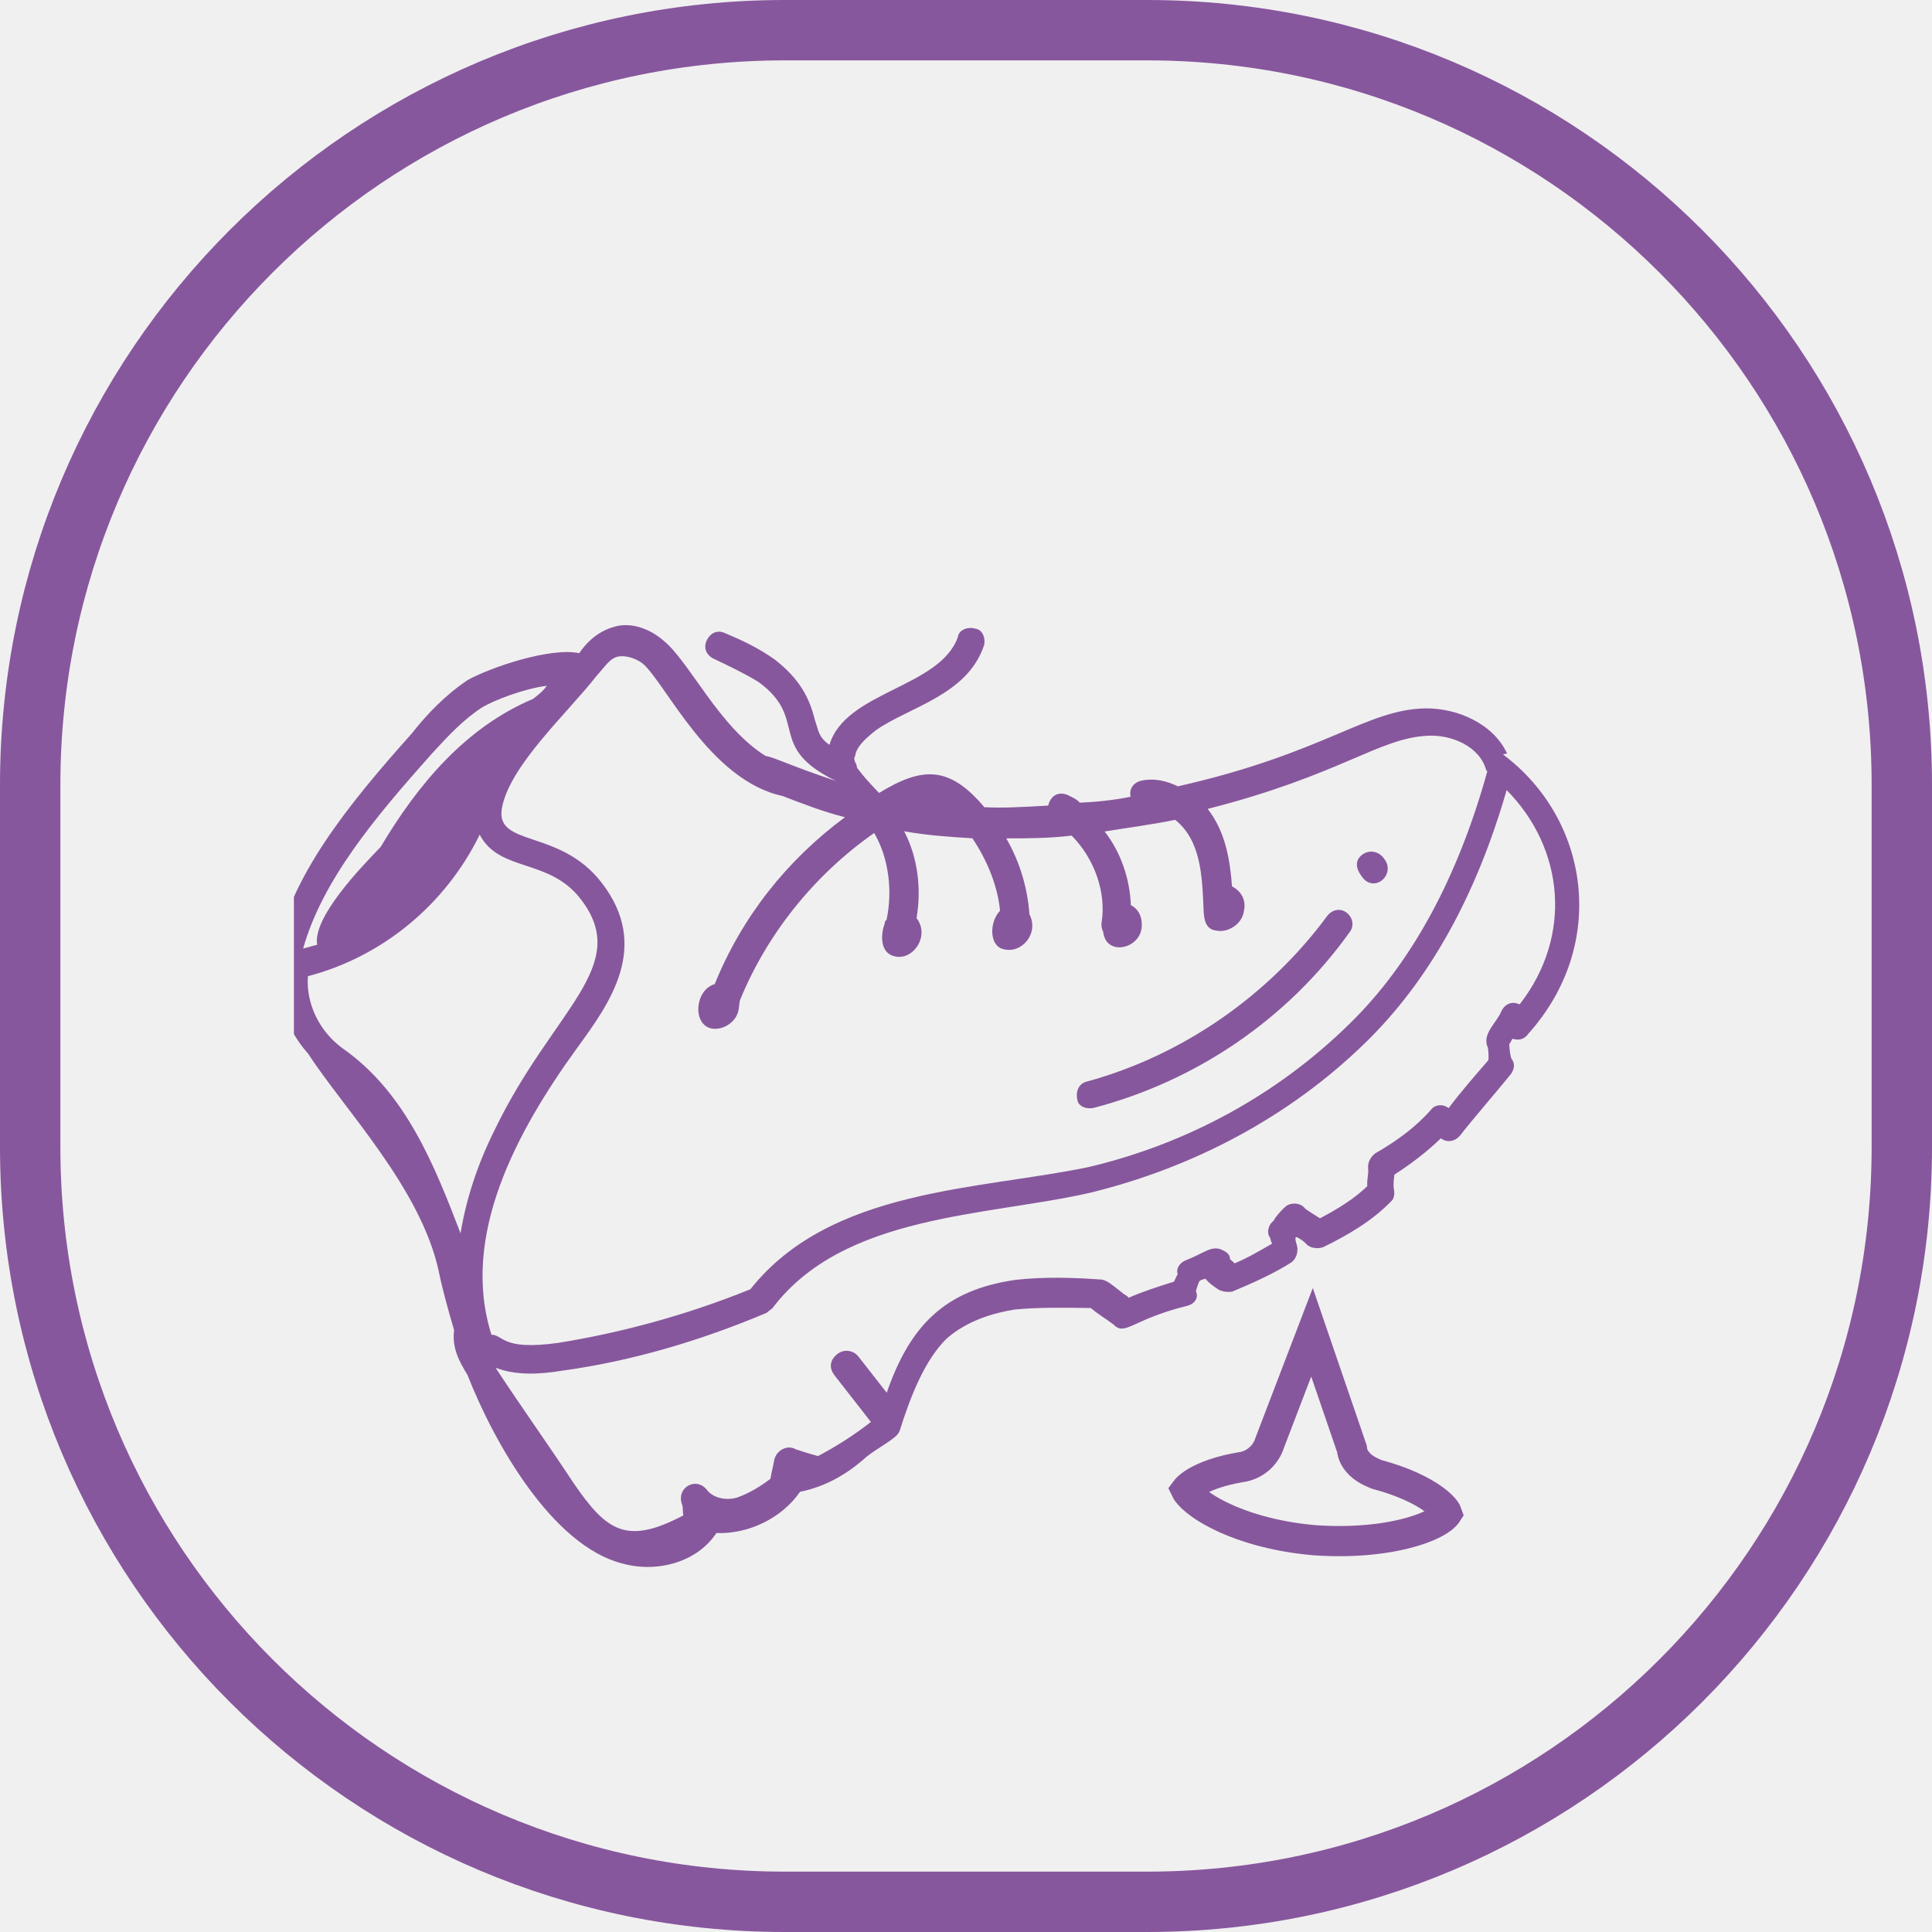
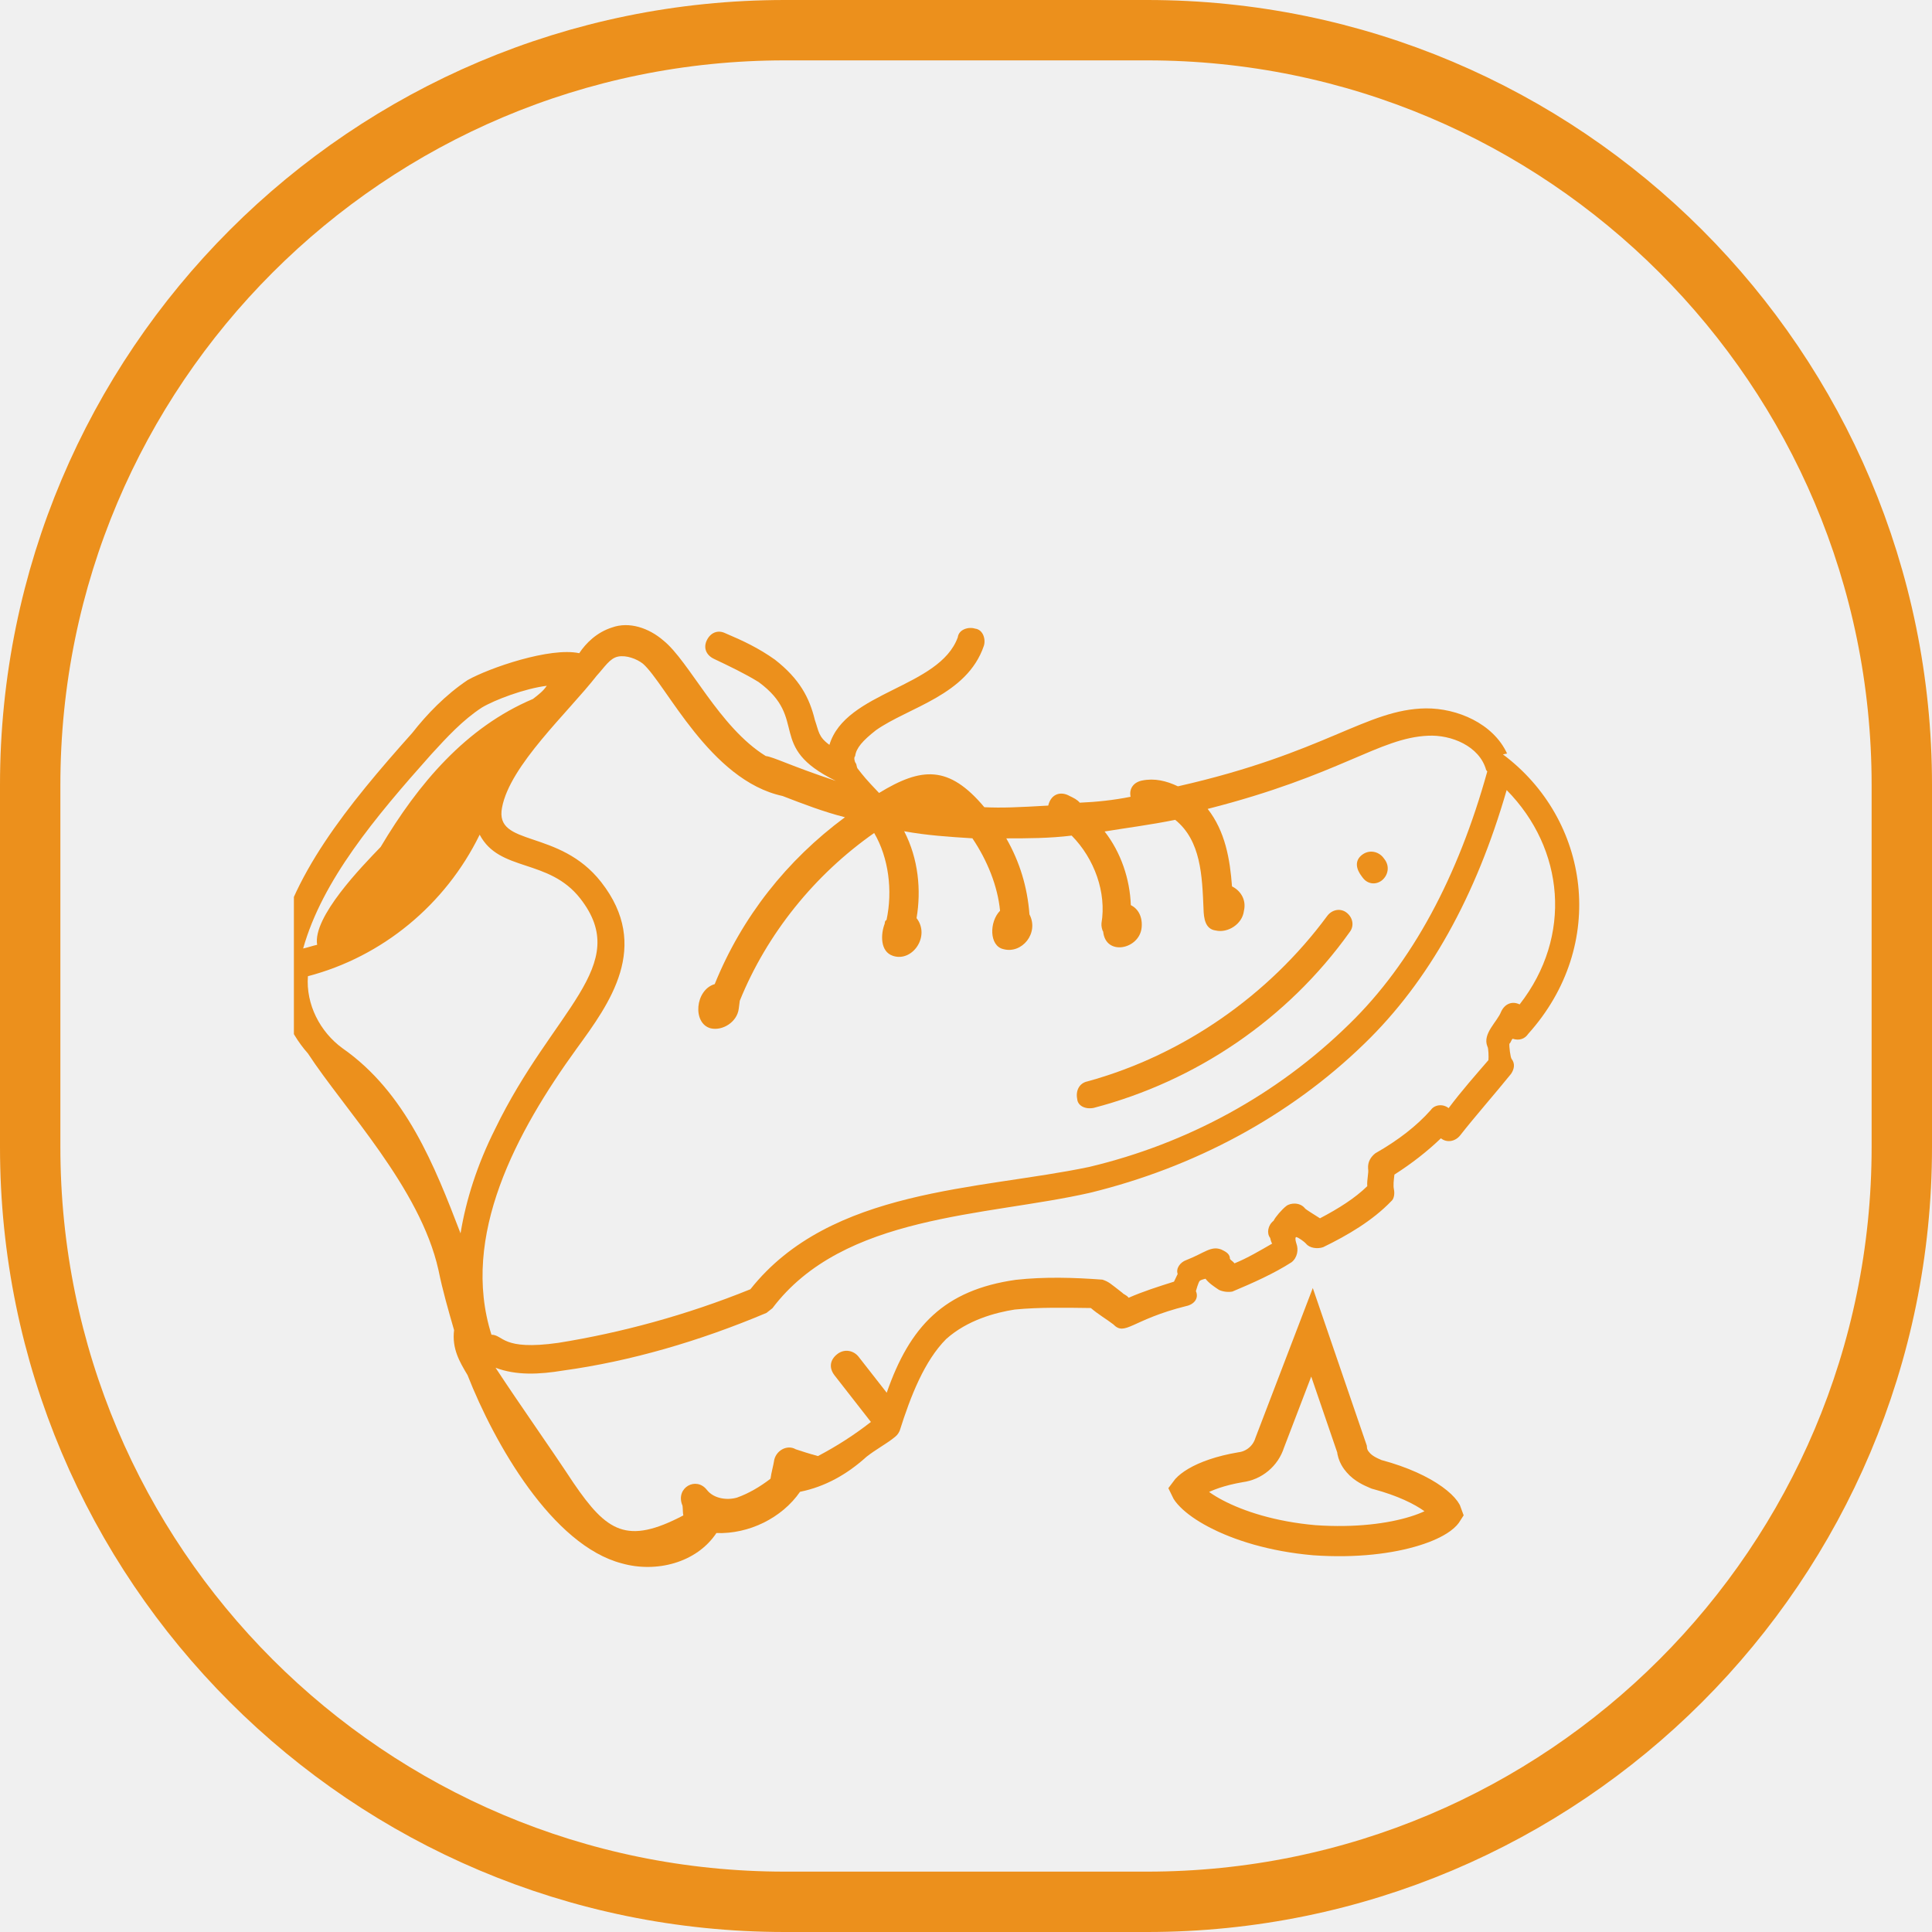
<svg xmlns="http://www.w3.org/2000/svg" width="32" height="32" viewBox="0 0 32 32" fill="none">
-   <rect x="0.5" y="0.5" width="31" height="31" rx="12.5" stroke="#87579D" />
+   <rect x="0.5" y="0.5" width="31" height="31" rx="12.5" stroke="#EC901C" />
  <g clip-path="url(#clip0_1708_703)">
-     <path d="M24.962 12.481C24.732 11.982 24.134 11.729 23.618 11.733C22.629 11.746 21.956 12.471 19.51 13.024C19.319 12.933 19.123 12.886 18.916 12.928C18.778 12.956 18.698 13.059 18.726 13.197C18.45 13.253 18.154 13.284 17.884 13.295C17.845 13.246 17.781 13.215 17.718 13.185C17.571 13.1 17.408 13.147 17.362 13.343C16.864 13.372 16.594 13.384 16.304 13.37C15.716 12.67 15.264 12.704 14.56 13.134C14.341 12.905 14.303 12.855 14.206 12.731C14.186 12.707 14.192 12.662 14.172 12.638C14.153 12.613 14.139 12.544 14.164 12.524C14.18 12.392 14.285 12.27 14.508 12.095C15.049 11.713 16.015 11.518 16.295 10.699C16.331 10.591 16.284 10.428 16.151 10.412C16.043 10.377 15.88 10.424 15.864 10.556C15.559 11.394 14.004 11.45 13.738 12.337C13.553 12.203 13.563 12.114 13.497 11.926C13.407 11.556 13.244 11.245 12.834 10.925C12.566 10.735 12.311 10.614 12.013 10.488C11.886 10.427 11.767 10.48 11.706 10.607C11.646 10.734 11.699 10.853 11.826 10.913C12.08 11.034 12.335 11.155 12.564 11.296C13.408 11.915 12.68 12.365 13.844 12.934C13.089 12.684 12.816 12.538 12.683 12.522C11.911 12.046 11.417 10.953 10.988 10.609C10.745 10.399 10.421 10.292 10.14 10.392C9.883 10.473 9.704 10.653 9.594 10.819C9.113 10.715 8.105 11.062 7.744 11.265C7.377 11.511 7.068 11.833 6.828 12.14C5.762 13.333 4.784 14.537 4.558 15.833C4.552 15.877 4.547 15.921 4.566 15.946L4.561 15.99C4.555 16.034 4.575 16.059 4.594 16.084C4.578 16.576 4.765 17.07 5.1 17.448C5.704 18.374 6.958 19.673 7.262 21.034C7.332 21.379 7.427 21.705 7.521 22.031C7.483 22.34 7.614 22.558 7.744 22.776C8.188 23.908 9.148 25.596 10.301 25.895C10.864 26.054 11.535 25.889 11.866 25.392C12.402 25.412 12.951 25.143 13.251 24.709C13.665 24.625 14.027 24.423 14.355 24.126C14.504 24.01 14.672 23.919 14.796 23.822C14.846 23.783 14.871 23.763 14.901 23.7C15.085 23.116 15.313 22.539 15.671 22.179C16.024 21.863 16.488 21.74 16.808 21.69C17.217 21.65 17.664 21.66 18.068 21.665C18.189 21.77 18.336 21.855 18.439 21.935C18.638 22.139 18.739 21.86 19.642 21.634C19.78 21.606 19.86 21.504 19.808 21.385C19.808 21.385 19.849 21.233 19.873 21.214C19.898 21.194 19.967 21.18 19.967 21.18C20.025 21.255 20.108 21.31 20.191 21.365C20.255 21.395 20.343 21.406 20.413 21.392C20.744 21.253 21.1 21.095 21.392 20.907C21.491 20.829 21.508 20.696 21.474 20.602C21.474 20.602 21.441 20.509 21.466 20.489C21.51 20.495 21.612 20.575 21.632 20.599C21.69 20.674 21.823 20.69 21.916 20.657C22.322 20.46 22.733 20.218 23.042 19.897C23.091 19.859 23.102 19.77 23.088 19.701C23.074 19.632 23.085 19.544 23.096 19.455C23.389 19.267 23.637 19.073 23.866 18.854C23.968 18.934 24.106 18.906 24.186 18.804C24.426 18.497 24.765 18.112 25.029 17.785C25.084 17.702 25.095 17.614 25.037 17.539C25.017 17.515 24.995 17.332 25 17.288C25.025 17.269 25.03 17.224 25.055 17.205C25.163 17.241 25.257 17.207 25.312 17.124C26.638 15.649 26.332 13.57 24.893 12.495L24.962 12.481ZM10.237 10.875C10.375 10.848 10.547 10.913 10.649 10.993C11.034 11.332 11.758 12.925 12.961 13.184C13.303 13.316 13.646 13.448 13.995 13.536C13.032 14.248 12.288 15.189 11.838 16.3C11.512 16.395 11.466 16.95 11.77 17.032C11.966 17.079 12.209 16.929 12.236 16.708L12.253 16.576C12.703 15.464 13.497 14.484 14.479 13.797C14.72 14.208 14.787 14.755 14.684 15.236C14.659 15.255 14.659 15.255 14.653 15.3C14.587 15.471 14.574 15.761 14.79 15.832C15.113 15.94 15.413 15.505 15.181 15.207C15.26 14.746 15.212 14.224 14.976 13.768C15.349 13.837 15.727 13.861 16.106 13.885C16.353 14.252 16.525 14.677 16.564 15.085C16.385 15.265 16.381 15.669 16.621 15.721C16.925 15.803 17.214 15.457 17.051 15.145C17.017 14.692 16.889 14.273 16.667 13.886C17.026 13.886 17.385 13.885 17.75 13.84C18.129 14.223 18.329 14.786 18.244 15.292C18.239 15.336 18.253 15.405 18.272 15.43C18.312 15.838 18.864 15.727 18.908 15.373C18.929 15.196 18.857 15.053 18.73 14.992C18.715 14.564 18.568 14.12 18.296 13.772C18.686 13.708 19.05 13.663 19.465 13.579C19.893 13.924 19.911 14.509 19.934 15.05C19.938 15.208 19.96 15.39 20.137 15.412C20.333 15.458 20.576 15.309 20.603 15.088C20.65 14.891 20.533 14.742 20.406 14.682C20.372 14.229 20.294 13.771 20.003 13.398C22.203 12.838 22.84 12.221 23.652 12.186C24.036 12.166 24.506 12.358 24.615 12.753L24.634 12.778C24.152 14.514 23.392 15.946 22.348 16.962C21.148 18.139 19.659 18.943 18.041 19.328C16.221 19.711 13.757 19.677 12.429 21.354C11.366 21.785 10.276 22.077 9.246 22.242C8.309 22.374 8.342 22.109 8.14 22.107C7.623 20.473 8.553 18.747 9.553 17.366C10.092 16.625 10.792 15.678 9.958 14.611C9.26 13.717 8.189 14.035 8.315 13.377C8.446 12.675 9.405 11.805 9.884 11.191C10.014 11.05 10.099 10.903 10.237 10.875ZM7.945 13.825C8.273 14.449 9.087 14.212 9.611 14.882C10.483 15.999 9.162 16.712 8.199 18.703C7.902 19.295 7.718 19.878 7.628 20.428C7.203 19.321 6.725 18.096 5.671 17.361C5.301 17.091 5.065 16.636 5.1 16.169C6.328 15.848 7.376 14.989 7.945 13.825ZM7.144 12.493C7.403 12.21 7.662 11.928 7.98 11.72C8.197 11.59 8.692 11.404 9.056 11.359C9.001 11.442 8.927 11.5 8.827 11.577C7.715 12.047 6.927 12.982 6.305 14.028C5.996 14.349 5.175 15.19 5.253 15.649C5.184 15.663 5.09 15.696 5.021 15.71C5.339 14.582 6.207 13.544 7.144 12.493ZM25.17 16.636C25.043 16.575 24.924 16.628 24.864 16.755C24.798 16.927 24.55 17.12 24.636 17.333C24.655 17.358 24.658 17.515 24.653 17.559C24.443 17.803 24.209 18.066 23.994 18.354C23.892 18.274 23.754 18.302 23.699 18.385C23.465 18.648 23.167 18.881 22.78 19.102C22.706 19.16 22.651 19.244 22.66 19.357C22.673 19.426 22.638 19.534 22.646 19.647C22.442 19.846 22.175 20.015 21.863 20.179C21.78 20.124 21.633 20.038 21.614 20.014C21.536 19.914 21.379 19.918 21.304 19.976C21.23 20.034 21.125 20.156 21.095 20.219C20.996 20.297 20.979 20.43 21.038 20.504C21.038 20.504 21.052 20.573 21.071 20.598C20.878 20.709 20.66 20.839 20.447 20.925C20.409 20.875 20.364 20.87 20.37 20.826C20.356 20.757 20.292 20.727 20.229 20.696C20.057 20.63 19.953 20.752 19.646 20.872C19.552 20.905 19.472 21.007 19.506 21.101L19.445 21.228C19.189 21.309 18.932 21.39 18.694 21.495C18.656 21.446 18.611 21.44 18.592 21.415C18.387 21.256 18.368 21.231 18.26 21.195C17.793 21.16 17.301 21.145 16.824 21.198C15.636 21.367 15.068 21.97 14.687 23.068L14.221 22.472C14.144 22.373 13.992 22.331 13.868 22.428C13.744 22.525 13.727 22.658 13.824 22.782L14.425 23.552C14.152 23.765 13.86 23.953 13.548 24.117C13.396 24.076 13.288 24.04 13.181 24.005C13.034 23.919 12.841 24.03 12.819 24.207C12.814 24.251 12.773 24.403 12.762 24.492C12.588 24.627 12.395 24.738 12.207 24.805C12.044 24.852 11.823 24.825 11.707 24.676C11.532 24.453 11.196 24.636 11.296 24.918C11.315 24.942 11.304 25.031 11.318 25.1C10.383 25.591 10.051 25.371 9.499 24.562C9.064 23.903 8.624 23.288 8.208 22.654C8.551 22.785 8.935 22.765 9.324 22.701C10.443 22.547 11.583 22.215 12.695 21.746L12.794 21.668C13.973 20.108 16.324 20.15 18.055 19.756C19.767 19.338 21.351 18.5 22.6 17.285C23.669 16.25 24.448 14.842 24.955 13.086C25.913 14.057 26.049 15.509 25.17 16.636Z" fill="#87579D" />
-     <path d="M18.116 18.35C19.808 17.907 21.325 16.882 22.355 15.438C22.435 15.335 22.407 15.197 22.305 15.117C22.203 15.037 22.064 15.065 21.985 15.168C21.015 16.485 19.592 17.477 18.013 17.911C17.875 17.939 17.814 18.066 17.842 18.204C17.851 18.317 17.978 18.378 18.116 18.35ZM22.887 14.583C22.986 14.505 23.027 14.353 22.93 14.229L22.911 14.204C22.833 14.105 22.681 14.064 22.557 14.161C22.433 14.258 22.461 14.396 22.558 14.52L22.577 14.545C22.655 14.644 22.787 14.66 22.887 14.583Z" fill="#87579D" />
+     <path d="M24.962 12.481C24.732 11.982 24.134 11.729 23.618 11.733C22.629 11.746 21.956 12.471 19.51 13.024C19.319 12.933 19.123 12.886 18.916 12.928C18.778 12.956 18.698 13.059 18.726 13.197C18.45 13.253 18.154 13.284 17.884 13.295C17.845 13.246 17.781 13.215 17.718 13.185C17.571 13.1 17.408 13.147 17.362 13.343C16.864 13.372 16.594 13.384 16.304 13.37C15.716 12.67 15.264 12.704 14.56 13.134C14.341 12.905 14.303 12.855 14.206 12.731C14.186 12.707 14.192 12.662 14.172 12.638C14.153 12.613 14.139 12.544 14.164 12.524C14.18 12.392 14.285 12.27 14.508 12.095C15.049 11.713 16.015 11.518 16.295 10.699C16.331 10.591 16.284 10.428 16.151 10.412C16.043 10.377 15.88 10.424 15.864 10.556C15.559 11.394 14.004 11.45 13.738 12.337C13.553 12.203 13.563 12.114 13.497 11.926C13.407 11.556 13.244 11.245 12.834 10.925C12.566 10.735 12.311 10.614 12.013 10.488C11.886 10.427 11.767 10.48 11.706 10.607C11.646 10.734 11.699 10.853 11.826 10.913C12.08 11.034 12.335 11.155 12.564 11.296C13.408 11.915 12.68 12.365 13.844 12.934C13.089 12.684 12.816 12.538 12.683 12.522C11.911 12.046 11.417 10.953 10.988 10.609C10.745 10.399 10.421 10.292 10.14 10.392C9.883 10.473 9.704 10.653 9.594 10.819C9.113 10.715 8.105 11.062 7.744 11.265C7.377 11.511 7.068 11.833 6.828 12.14C5.762 13.333 4.784 14.537 4.558 15.833C4.552 15.877 4.547 15.921 4.566 15.946L4.561 15.99C4.555 16.034 4.575 16.059 4.594 16.084C4.578 16.576 4.765 17.07 5.1 17.448C5.704 18.374 6.958 19.673 7.262 21.034C7.332 21.379 7.427 21.705 7.521 22.031C7.483 22.34 7.614 22.558 7.744 22.776C8.188 23.908 9.148 25.596 10.301 25.895C10.864 26.054 11.535 25.889 11.866 25.392C12.402 25.412 12.951 25.143 13.251 24.709C13.665 24.625 14.027 24.423 14.355 24.126C14.504 24.01 14.672 23.919 14.796 23.822C14.846 23.783 14.871 23.763 14.901 23.7C15.085 23.116 15.313 22.539 15.671 22.179C16.024 21.863 16.488 21.74 16.808 21.69C17.217 21.65 17.664 21.66 18.068 21.665C18.189 21.77 18.336 21.855 18.439 21.935C18.638 22.139 18.739 21.86 19.642 21.634C19.78 21.606 19.86 21.504 19.808 21.385C19.808 21.385 19.849 21.233 19.873 21.214C19.898 21.194 19.967 21.18 19.967 21.18C20.025 21.255 20.108 21.31 20.191 21.365C20.255 21.395 20.343 21.406 20.413 21.392C20.744 21.253 21.1 21.095 21.392 20.907C21.491 20.829 21.508 20.696 21.474 20.602C21.474 20.602 21.441 20.509 21.466 20.489C21.51 20.495 21.612 20.575 21.632 20.599C21.69 20.674 21.823 20.69 21.916 20.657C22.322 20.46 22.733 20.218 23.042 19.897C23.091 19.859 23.102 19.77 23.088 19.701C23.074 19.632 23.085 19.544 23.096 19.455C23.389 19.267 23.637 19.073 23.866 18.854C23.968 18.934 24.106 18.906 24.186 18.804C24.426 18.497 24.765 18.112 25.029 17.785C25.084 17.702 25.095 17.614 25.037 17.539C25.017 17.515 24.995 17.332 25 17.288C25.025 17.269 25.03 17.224 25.055 17.205C25.163 17.241 25.257 17.207 25.312 17.124C26.638 15.649 26.332 13.57 24.893 12.495L24.962 12.481ZM10.237 10.875C10.375 10.848 10.547 10.913 10.649 10.993C11.034 11.332 11.758 12.925 12.961 13.184C13.303 13.316 13.646 13.448 13.995 13.536C13.032 14.248 12.288 15.189 11.838 16.3C11.512 16.395 11.466 16.95 11.77 17.032C11.966 17.079 12.209 16.929 12.236 16.708L12.253 16.576C12.703 15.464 13.497 14.484 14.479 13.797C14.72 14.208 14.787 14.755 14.684 15.236C14.659 15.255 14.659 15.255 14.653 15.3C14.587 15.471 14.574 15.761 14.79 15.832C15.113 15.94 15.413 15.505 15.181 15.207C15.26 14.746 15.212 14.224 14.976 13.768C15.349 13.837 15.727 13.861 16.106 13.885C16.353 14.252 16.525 14.677 16.564 15.085C16.385 15.265 16.381 15.669 16.621 15.721C16.925 15.803 17.214 15.457 17.051 15.145C17.017 14.692 16.889 14.273 16.667 13.886C17.026 13.886 17.385 13.885 17.75 13.84C18.129 14.223 18.329 14.786 18.244 15.292C18.239 15.336 18.253 15.405 18.272 15.43C18.312 15.838 18.864 15.727 18.908 15.373C18.929 15.196 18.857 15.053 18.73 14.992C18.715 14.564 18.568 14.12 18.296 13.772C18.686 13.708 19.05 13.663 19.465 13.579C19.893 13.924 19.911 14.509 19.934 15.05C19.938 15.208 19.96 15.39 20.137 15.412C20.333 15.458 20.576 15.309 20.603 15.088C20.65 14.891 20.533 14.742 20.406 14.682C20.372 14.229 20.294 13.771 20.003 13.398C22.203 12.838 22.84 12.221 23.652 12.186C24.036 12.166 24.506 12.358 24.615 12.753L24.634 12.778C24.152 14.514 23.392 15.946 22.348 16.962C21.148 18.139 19.659 18.943 18.041 19.328C16.221 19.711 13.757 19.677 12.429 21.354C11.366 21.785 10.276 22.077 9.246 22.242C8.309 22.374 8.342 22.109 8.14 22.107C7.623 20.473 8.553 18.747 9.553 17.366C10.092 16.625 10.792 15.678 9.958 14.611C9.26 13.717 8.189 14.035 8.315 13.377C8.446 12.675 9.405 11.805 9.884 11.191C10.014 11.05 10.099 10.903 10.237 10.875ZM7.945 13.825C8.273 14.449 9.087 14.212 9.611 14.882C10.483 15.999 9.162 16.712 8.199 18.703C7.902 19.295 7.718 19.878 7.628 20.428C7.203 19.321 6.725 18.096 5.671 17.361C5.301 17.091 5.065 16.636 5.1 16.169C6.328 15.848 7.376 14.989 7.945 13.825ZM7.144 12.493C7.403 12.21 7.662 11.928 7.98 11.72C8.197 11.59 8.692 11.404 9.056 11.359C9.001 11.442 8.927 11.5 8.827 11.577C7.715 12.047 6.927 12.982 6.305 14.028C5.996 14.349 5.175 15.19 5.253 15.649C5.184 15.663 5.09 15.696 5.021 15.71C5.339 14.582 6.207 13.544 7.144 12.493ZM25.17 16.636C25.043 16.575 24.924 16.628 24.864 16.755C24.798 16.927 24.55 17.12 24.636 17.333C24.655 17.358 24.658 17.515 24.653 17.559C24.443 17.803 24.209 18.066 23.994 18.354C23.892 18.274 23.754 18.302 23.699 18.385C23.465 18.648 23.167 18.881 22.78 19.102C22.706 19.16 22.651 19.244 22.66 19.357C22.673 19.426 22.638 19.534 22.646 19.647C22.442 19.846 22.175 20.015 21.863 20.179C21.78 20.124 21.633 20.038 21.614 20.014C21.536 19.914 21.379 19.918 21.304 19.976C21.23 20.034 21.125 20.156 21.095 20.219C20.996 20.297 20.979 20.43 21.038 20.504C21.038 20.504 21.052 20.573 21.071 20.598C20.878 20.709 20.66 20.839 20.447 20.925C20.409 20.875 20.364 20.87 20.37 20.826C20.356 20.757 20.292 20.727 20.229 20.696C20.057 20.63 19.953 20.752 19.646 20.872C19.552 20.905 19.472 21.007 19.506 21.101L19.445 21.228C19.189 21.309 18.932 21.39 18.694 21.495C18.656 21.446 18.611 21.44 18.592 21.415C18.387 21.256 18.368 21.231 18.26 21.195C17.793 21.16 17.301 21.145 16.824 21.198C15.636 21.367 15.068 21.97 14.687 23.068L14.221 22.472C14.144 22.373 13.992 22.331 13.868 22.428C13.744 22.525 13.727 22.658 13.824 22.782L14.425 23.552C14.152 23.765 13.86 23.953 13.548 24.117C13.396 24.076 13.288 24.04 13.181 24.005C13.034 23.919 12.841 24.03 12.819 24.207C12.814 24.251 12.773 24.403 12.762 24.492C12.588 24.627 12.395 24.738 12.207 24.805C12.044 24.852 11.823 24.825 11.707 24.676C11.532 24.453 11.196 24.636 11.296 24.918C11.315 24.942 11.304 25.031 11.318 25.1C10.383 25.591 10.051 25.371 9.499 24.562C9.064 23.903 8.624 23.288 8.208 22.654C8.551 22.785 8.935 22.765 9.324 22.701C10.443 22.547 11.583 22.215 12.695 21.746L12.794 21.668C13.973 20.108 16.324 20.15 18.055 19.756C19.767 19.338 21.351 18.5 22.6 17.285C23.669 16.25 24.448 14.842 24.955 13.086C25.913 14.057 26.049 15.509 25.17 16.636Z" fill="#EC901C" />
+     <path d="M18.116 18.35C19.808 17.907 21.325 16.882 22.355 15.438C22.435 15.335 22.407 15.197 22.305 15.117C22.203 15.037 22.064 15.065 21.985 15.168C21.015 16.485 19.592 17.477 18.013 17.911C17.875 17.939 17.814 18.066 17.842 18.204C17.851 18.317 17.978 18.378 18.116 18.35ZM22.887 14.583C22.986 14.505 23.027 14.353 22.93 14.229L22.911 14.204C22.833 14.105 22.681 14.064 22.557 14.161C22.433 14.258 22.461 14.396 22.558 14.52L22.577 14.545C22.655 14.644 22.787 14.66 22.887 14.583Z" fill="#EC901C" />
  </g>
-   <path d="M22.784 24.413L22.801 24.42L22.819 24.425C23.232 24.536 23.542 24.685 23.74 24.828C23.839 24.899 23.903 24.963 23.939 25.013C23.957 25.039 23.965 25.056 23.968 25.065C23.961 25.076 23.94 25.109 23.874 25.157C23.782 25.224 23.636 25.296 23.435 25.358C23.035 25.483 22.459 25.559 21.77 25.511C21.072 25.45 20.514 25.269 20.136 25.07C19.947 24.971 19.81 24.87 19.725 24.784C19.674 24.733 19.651 24.697 19.642 24.678C19.645 24.674 19.649 24.668 19.654 24.662C19.683 24.63 19.733 24.588 19.811 24.542C19.968 24.45 20.212 24.359 20.547 24.302C20.772 24.274 20.962 24.115 21.03 23.898L21.731 22.067L22.392 23.996C22.402 24.114 22.465 24.189 22.49 24.218C22.491 24.22 22.492 24.221 22.493 24.222C22.58 24.325 22.706 24.379 22.771 24.407C22.776 24.409 22.78 24.411 22.784 24.413Z" stroke="#87579D" stroke-width="0.5" />
+   <path d="M22.784 24.413L22.801 24.42L22.819 24.425C23.232 24.536 23.542 24.685 23.74 24.828C23.839 24.899 23.903 24.963 23.939 25.013C23.957 25.039 23.965 25.056 23.968 25.065C23.961 25.076 23.94 25.109 23.874 25.157C23.782 25.224 23.636 25.296 23.435 25.358C23.035 25.483 22.459 25.559 21.77 25.511C21.072 25.45 20.514 25.269 20.136 25.07C19.947 24.971 19.81 24.87 19.725 24.784C19.674 24.733 19.651 24.697 19.642 24.678C19.645 24.674 19.649 24.668 19.654 24.662C19.683 24.63 19.733 24.588 19.811 24.542C19.968 24.45 20.212 24.359 20.547 24.302C20.772 24.274 20.962 24.115 21.03 23.898L21.731 22.067L22.392 23.996C22.402 24.114 22.465 24.189 22.49 24.218C22.491 24.22 22.492 24.221 22.493 24.222C22.58 24.325 22.706 24.379 22.771 24.407C22.776 24.409 22.78 24.411 22.784 24.413Z" stroke="#EC901C" stroke-width="0.5" />
  <defs>
    <clipPath id="clip0_1708_703">
      <rect width="21.418" height="21.418" fill="white" transform="translate(4.86768 5.29102)" />
    </clipPath>
  </defs>
</svg>
